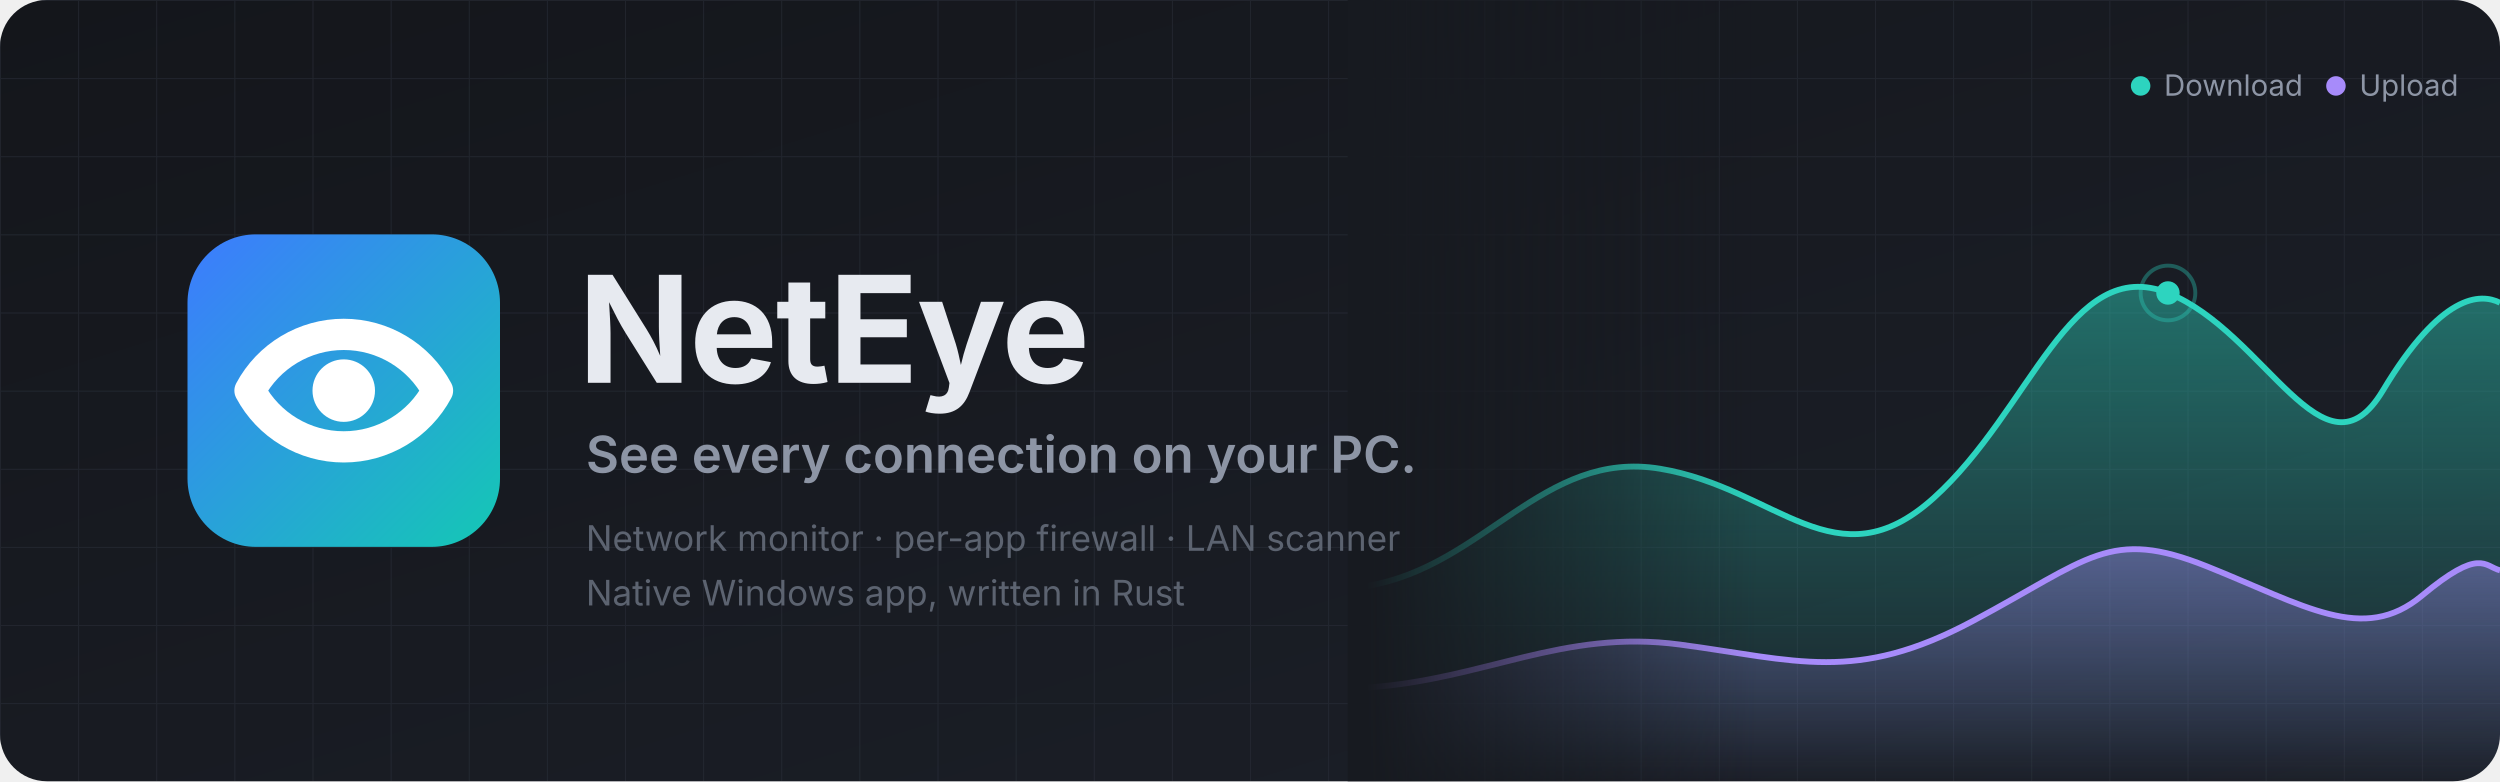
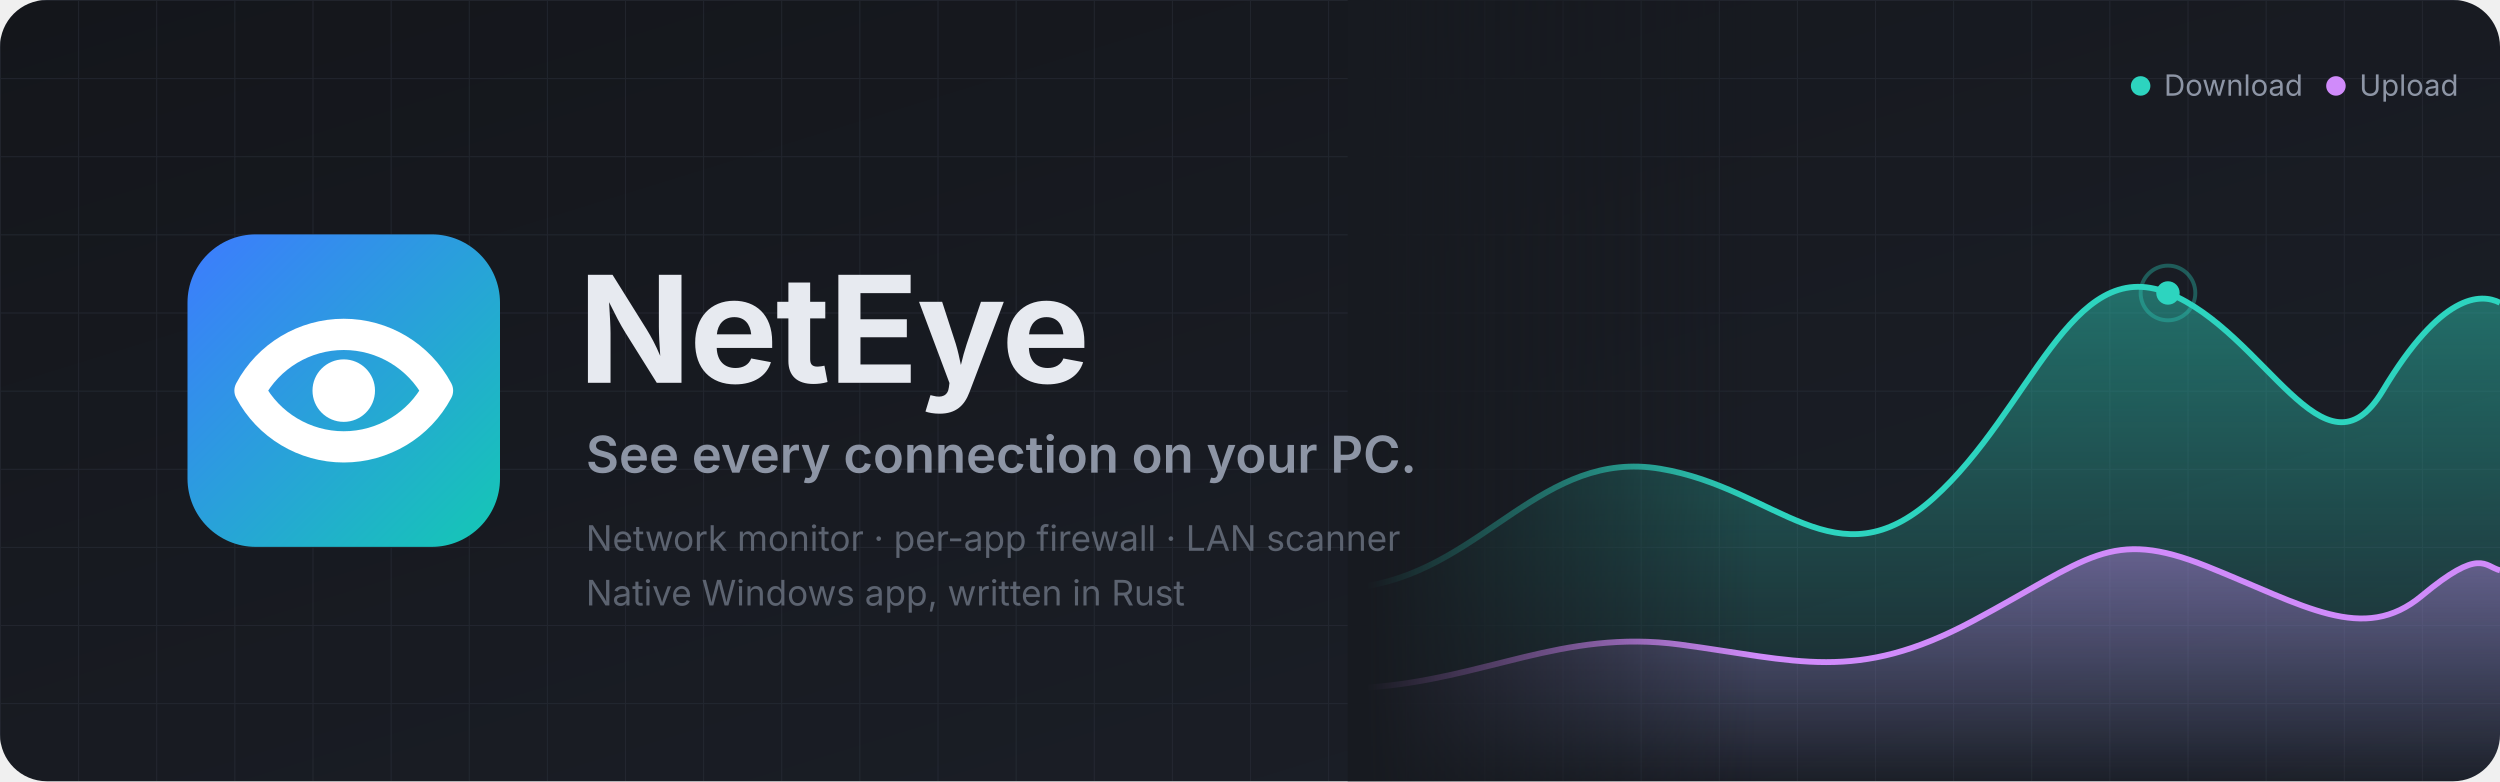
<svg xmlns="http://www.w3.org/2000/svg" width="1280" height="400" viewBox="0 0 1280 400" role="img" aria-label="NetEye: see every connection on your PC">
  <defs>
    <linearGradient id="bg" x1="0" y1="0" x2="1" y2="1">
      <stop offset="0" stop-color="#14161b" />
      <stop offset="1" stop-color="#1c2029" />
    </linearGradient>
    <linearGradient id="tile" x1="0" y1="0" x2="1" y2="1">
      <stop offset="0" stop-color="#3d7bff" />
      <stop offset="1" stop-color="#14c8b4" />
    </linearGradient>
    <linearGradient id="down" x1="0" y1="0" x2="0" y2="1">
      <stop offset="0" stop-color="#2dd4bf" stop-opacity="0.45" />
      <stop offset="1" stop-color="#2dd4bf" stop-opacity="0" />
    </linearGradient>
    <linearGradient id="up" x1="0" y1="0" x2="0" y2="1">
-       <stop offset="0" stop-color="#a78bfa" stop-opacity="0.40" />
-       <stop offset="1" stop-color="#a78bfa" stop-opacity="0" />
+       <stop offset="0" stop-color="#d08bfa" stop-opacity="0.40" />
+       <stop offset="1" stop-color="#d08bfa" stop-opacity="0" />
    </linearGradient>
    <linearGradient id="fade" gradientUnits="userSpaceOnUse" x1="700" y1="0" x2="900" y2="0">
      <stop offset="0" stop-color="#171a20" stop-opacity="1" />
      <stop offset="1" stop-color="#171a20" stop-opacity="0" />
    </linearGradient>
    <pattern id="grid" width="40" height="40" patternUnits="userSpaceOnUse">
      <path d="M40 0H0V40" fill="none" stroke="#2a2f39" stroke-width="1" />
    </pattern>
    <clipPath id="frame">
      <rect width="1280" height="400" rx="24" />
    </clipPath>
  </defs>
  <g clip-path="url(#frame)">
    <rect width="1280" height="400" fill="url(#bg)" />
    <rect width="1280" height="400" fill="url(#grid)" opacity="0.55" />
    <path d="M700 400 L700 300 C760 290 790 230 850 240 S940 300 990 255 S1060 130 1110 150 S1190 250 1220 200 S1270 150 1280 155 L1280 400 Z" fill="url(#down)" />
    <path d="M700 300 C760 290 790 230 850 240 S940 300 990 255 S1060 130 1110 150 S1190 250 1220 200 S1270 150 1280 155" fill="none" stroke="#2dd4bf" stroke-width="3" />
    <path d="M700 400 L700 352 C760 348 800 322 860 330 S950 350 1010 318 S1080 270 1130 290 S1210 330 1240 305 S1272 290 1280 292 L1280 400 Z" fill="url(#up)" />
-     <path d="M700 352 C760 348 800 322 860 330 S950 350 1010 318 S1080 270 1130 290 S1210 330 1240 305 S1272 290 1280 292" fill="none" stroke="#a78bfa" stroke-width="3" />
+     <path d="M700 352 C760 348 800 322 860 330 S950 350 1010 318 S1080 270 1130 290 S1210 330 1240 305 S1272 290 1280 292" fill="none" stroke="#d08bfa" stroke-width="3" />
    <circle cx="1110" cy="150" r="6" fill="#2dd4bf" />
    <circle cx="1110" cy="150" r="14" fill="none" stroke="#2dd4bf" stroke-opacity="0.35" stroke-width="2" />
    <rect x="690" width="220" height="400" fill="url(#fade)" />
    <g transform="translate(96 120)">
      <rect width="160" height="160" rx="35" fill="url(#tile)" />
      <path d="M32 80 A54.4 54.4 0 0 1 128 80 A54.4 54.4 0 0 1 32 80 Z" fill="none" stroke="#ffffff" stroke-width="16" stroke-linejoin="round" />
      <circle cx="80" cy="80" r="16" fill="#ffffff" />
    </g>
    <text x="296" y="196" font-family="Manrope, 'Segoe UI', Inter, Arial, sans-serif" font-size="76" font-weight="700" fill="#e7eaf0" letter-spacing="-1">NetEye</text>
    <text x="300" y="242" font-family="Manrope, 'Segoe UI', Inter, Arial, sans-serif" font-size="26" font-weight="600" fill="#8d95a5">See every connection on your PC.</text>
    <text x="300" y="282" font-family="Manrope, 'Segoe UI', Inter, Arial, sans-serif" font-size="18" fill="#5c6370">Network monitor · per-app firewall · LAN scanner</text>
    <text x="300" y="310" font-family="Manrope, 'Segoe UI', Inter, Arial, sans-serif" font-size="18" fill="#5c6370">Native Windows app, written in Rust</text>
    <g font-family="Manrope, 'Segoe UI', Inter, Arial, sans-serif" font-size="15" fill="#8d95a5">
      <circle cx="1096" cy="44" r="5" fill="#2dd4bf" />
      <text x="1108" y="49">Download</text>
-       <circle cx="1196" cy="44" r="5" fill="#a78bfa" />
+       <circle cx="1196" cy="44" r="5" fill="#d08bfa" />
      <text x="1208" y="49">Upload</text>
    </g>
  </g>
</svg>
